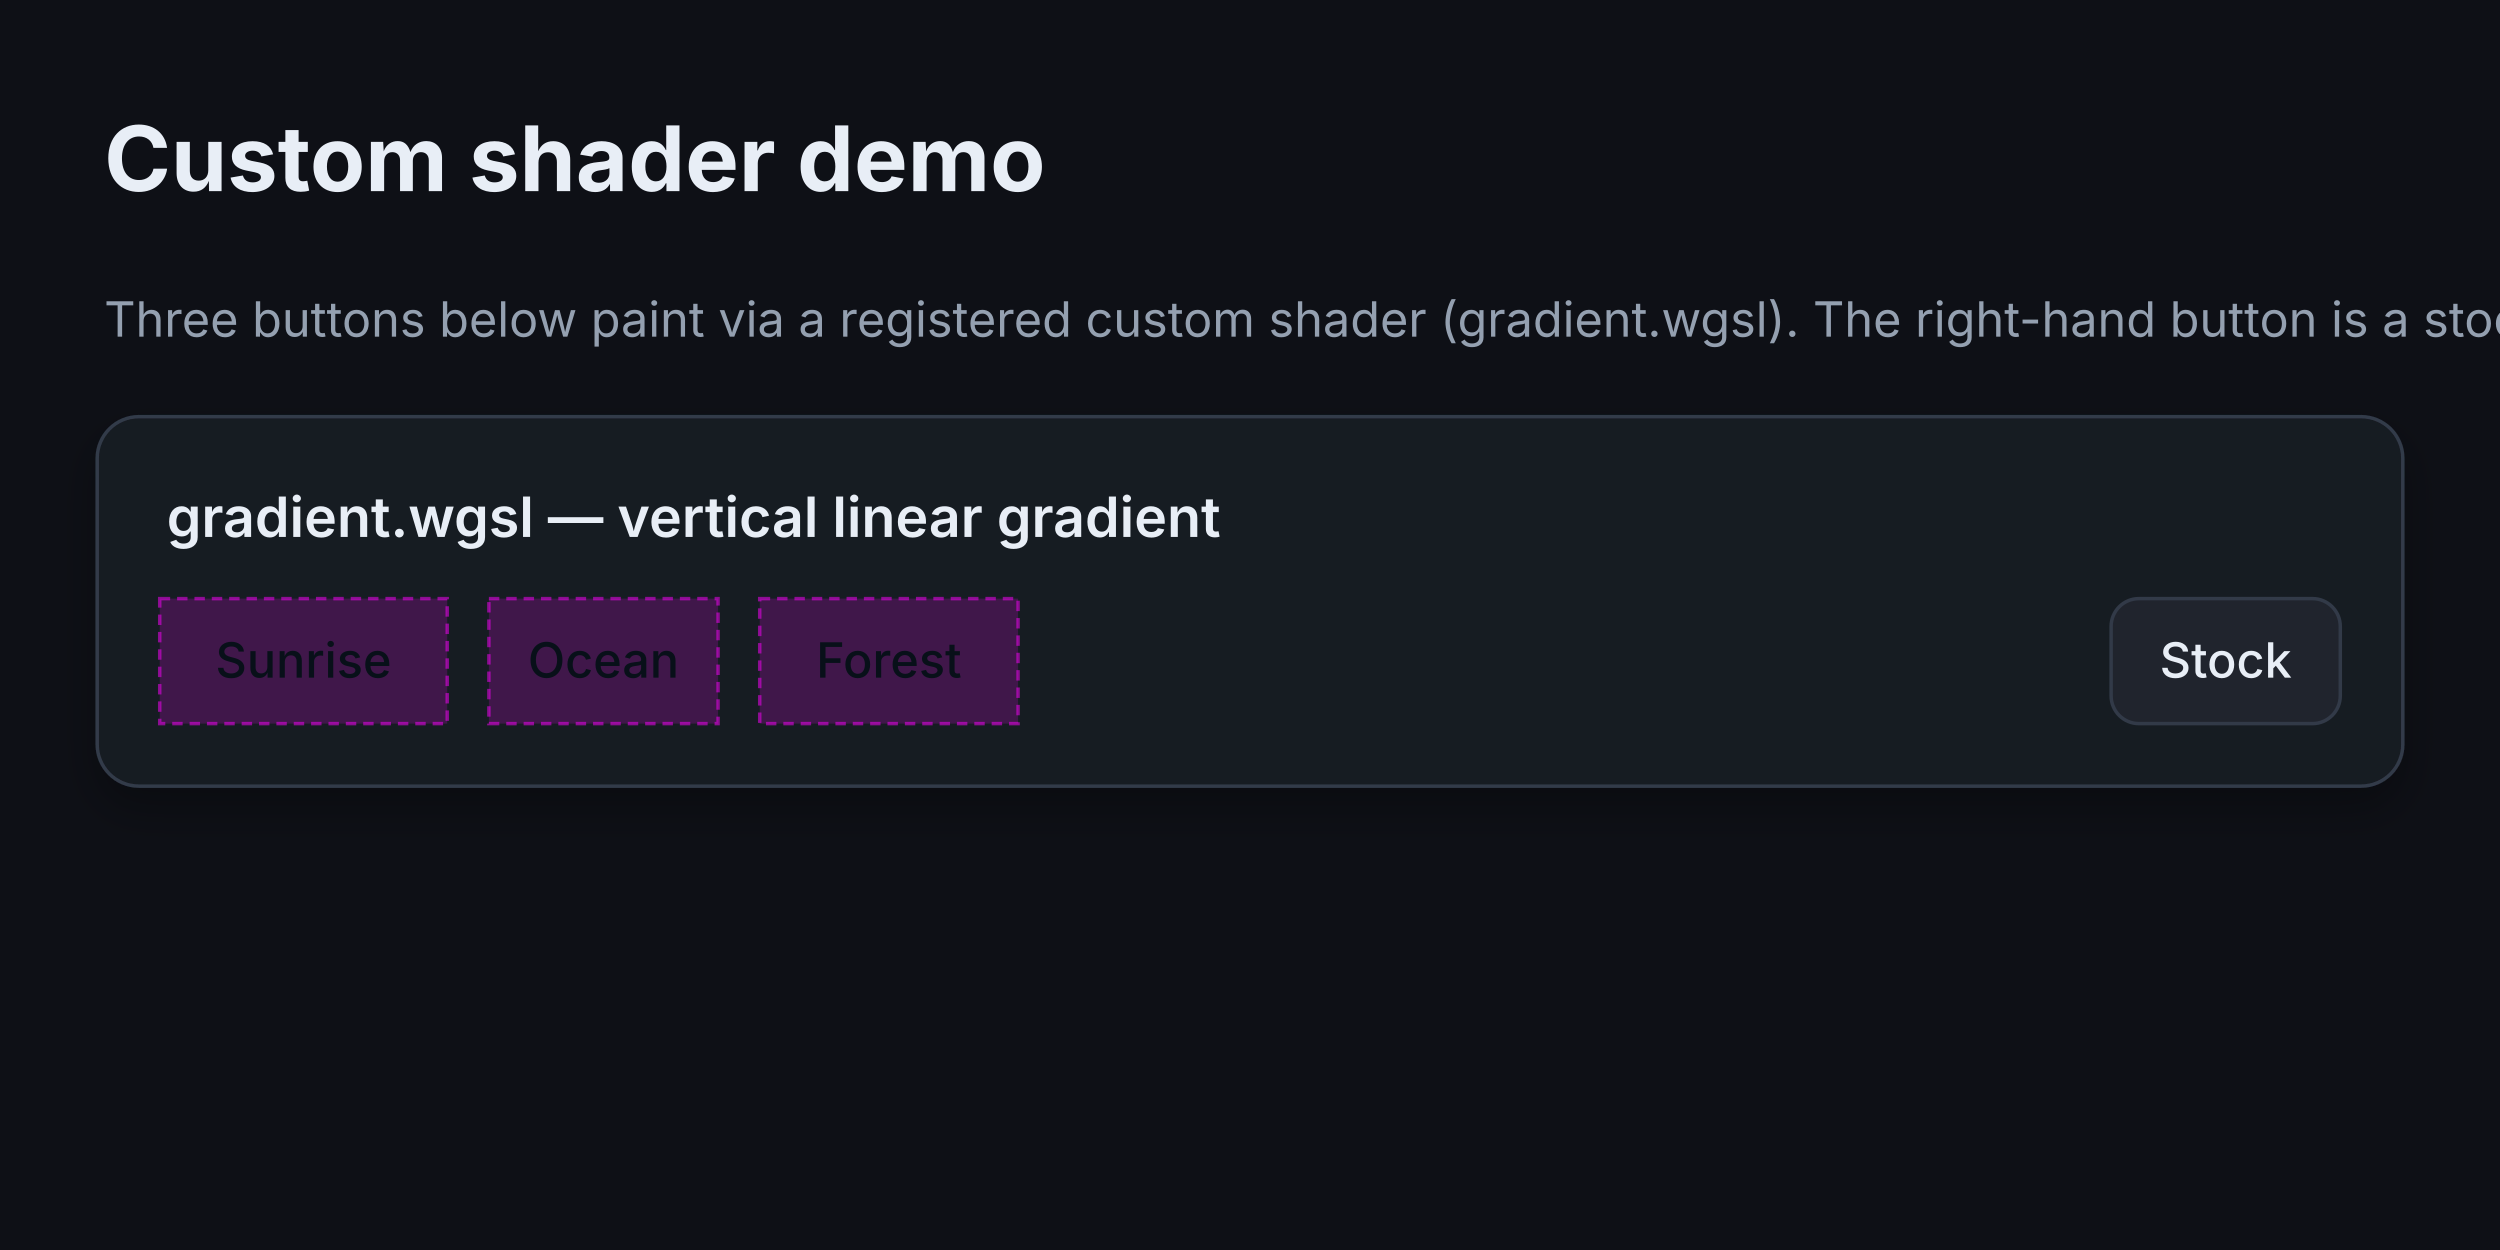
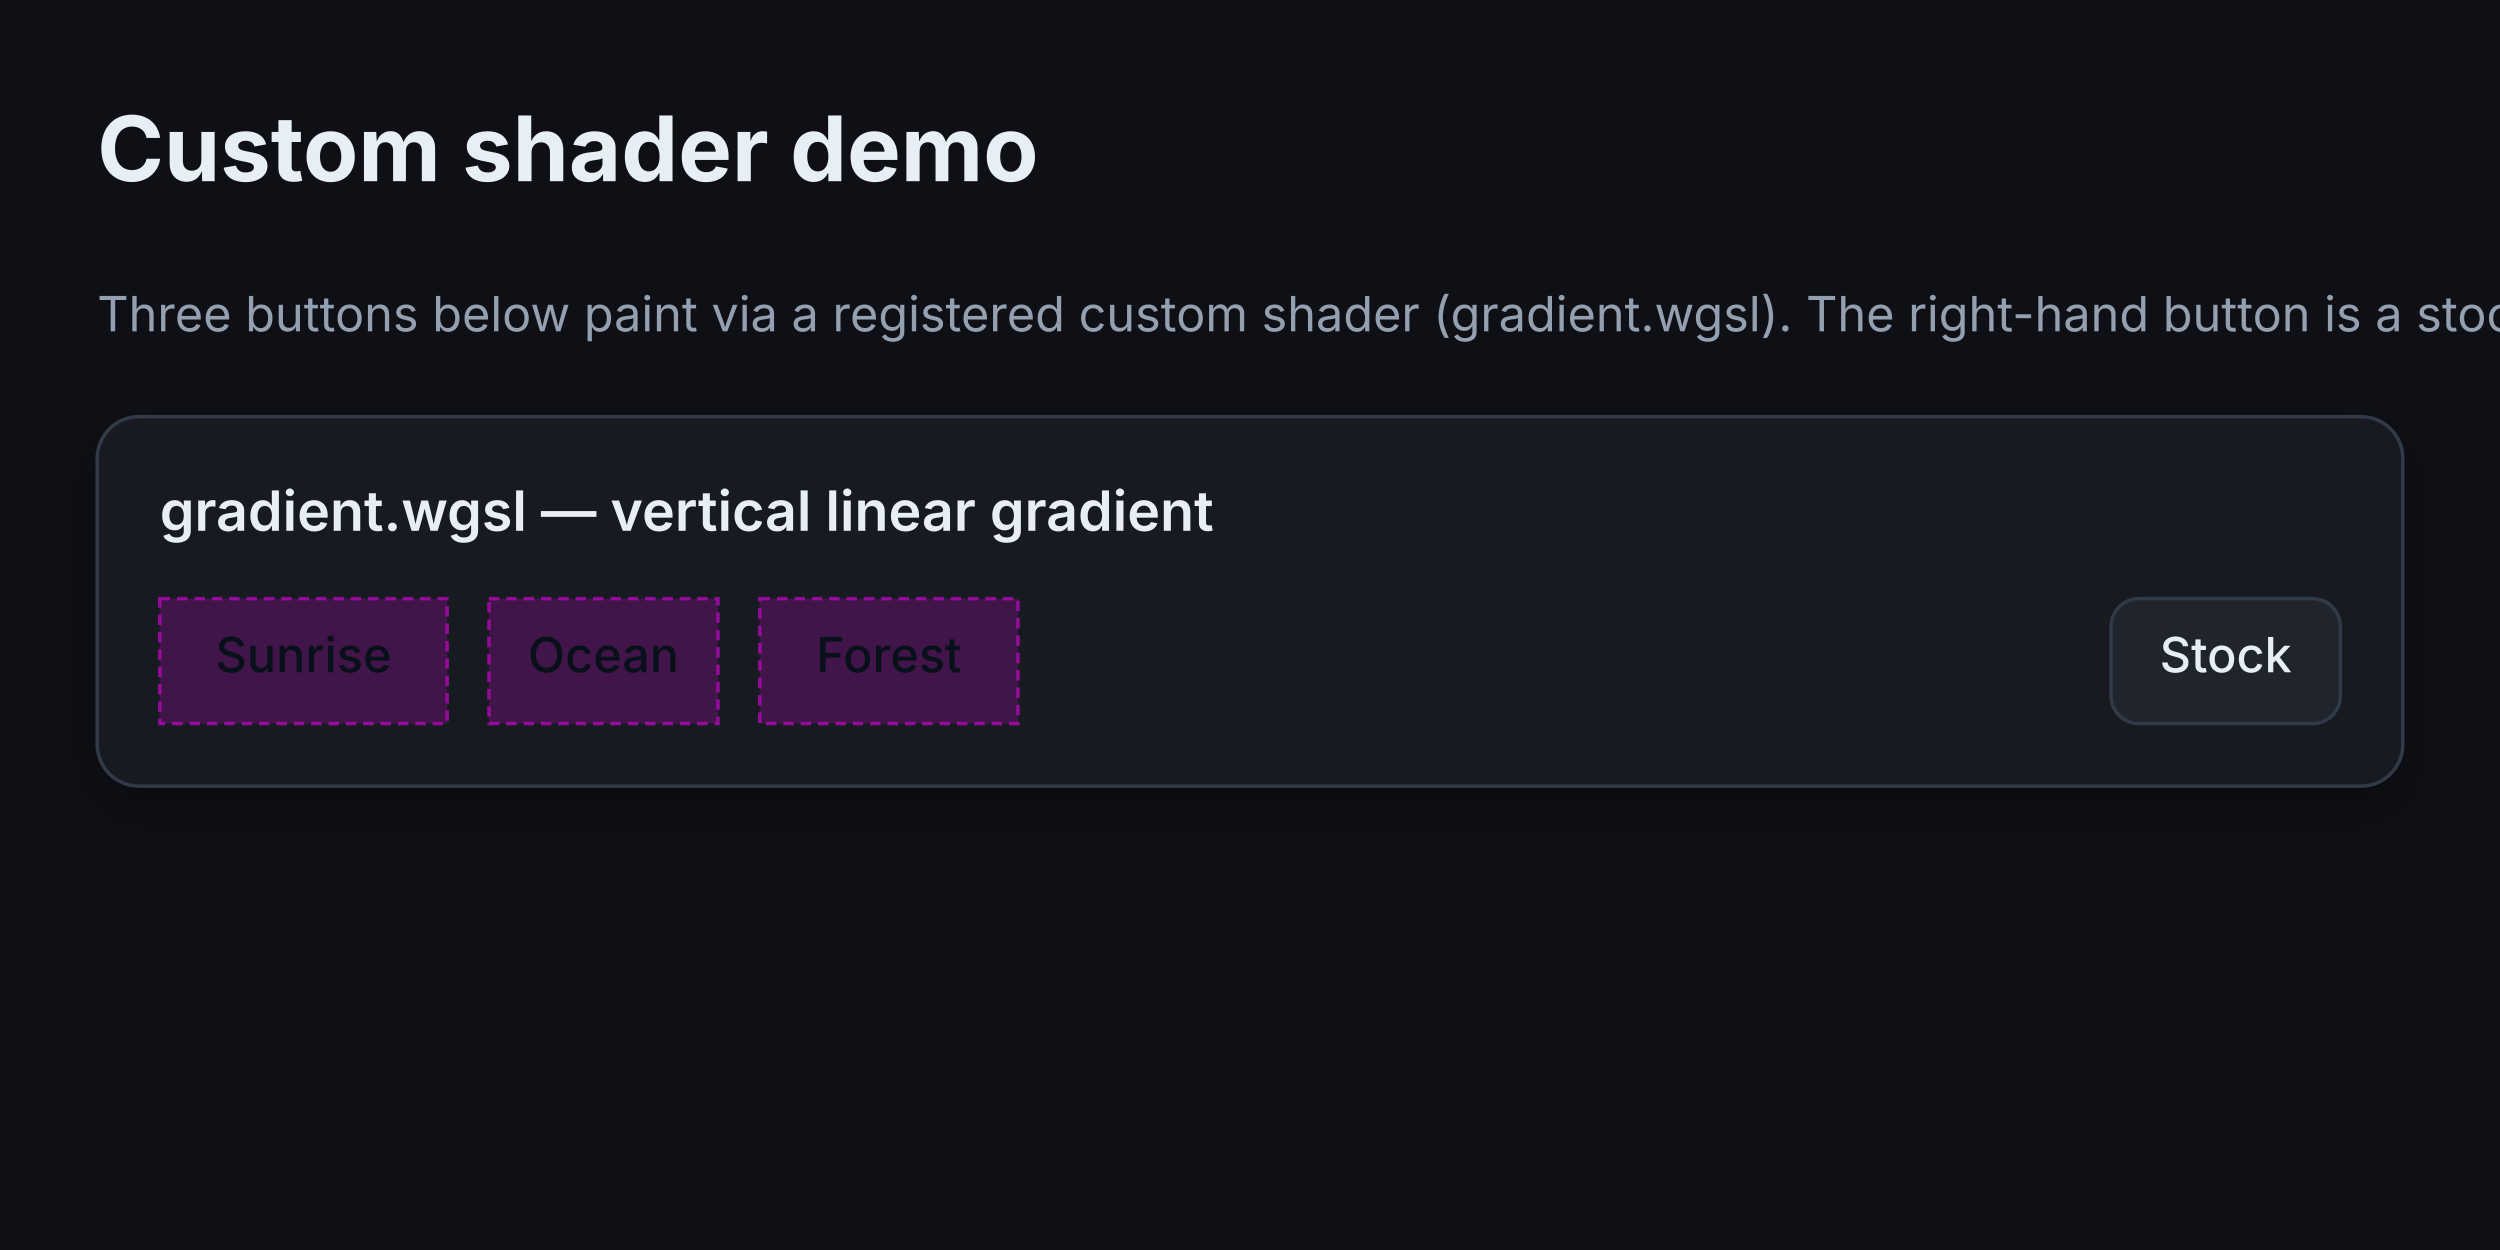
<svg xmlns="http://www.w3.org/2000/svg" width="720" height="360" viewBox="0 0 720 360">
  <defs>
-     <filter id="shadow-sm" x="-20%" y="-20%" width="140%" height="140%">
-       <feDropShadow dx="0" dy="2" stdDeviation="2" flood-color="#000" flood-opacity="0.20" />
+     <filter id="shadow-sm" x="-20%" y="-20%" width="140%" height="140%" color-interpolation-filters="sRGB">
+       <feGaussianBlur in="SourceAlpha" stdDeviation="2" />
+       <feOffset dx="0" dy="2" />
+       <feComponentTransfer>
+         <feFuncA type="linear" slope="0.20" />
+       </feComponentTransfer>
+       <feMerge>
+         <feMergeNode />
+         <feMergeNode in="SourceGraphic" />
+       </feMerge>
    </filter>
-     <filter id="shadow-md" x="-20%" y="-20%" width="140%" height="140%">
-       <feDropShadow dx="0" dy="6" stdDeviation="6" flood-color="#000" flood-opacity="0.28" />
+     <filter id="shadow-md" x="-20%" y="-20%" width="140%" height="140%" color-interpolation-filters="sRGB">
+       <feGaussianBlur in="SourceAlpha" stdDeviation="6" />
+       <feOffset dx="0" dy="6" />
+       <feComponentTransfer>
+         <feFuncA type="linear" slope="0.28" />
+       </feComponentTransfer>
+       <feMerge>
+         <feMergeNode />
+         <feMergeNode in="SourceGraphic" />
+       </feMerge>
    </filter>
-     <filter id="shadow-lg" x="-20%" y="-20%" width="140%" height="140%">
-       <feDropShadow dx="0" dy="12" stdDeviation="14" flood-color="#000" flood-opacity="0.32" />
+     <filter id="shadow-lg" x="-20%" y="-20%" width="140%" height="140%" color-interpolation-filters="sRGB">
+       <feGaussianBlur in="SourceAlpha" stdDeviation="14" />
+       <feOffset dx="0" dy="12" />
+       <feComponentTransfer>
+         <feFuncA type="linear" slope="0.32" />
+       </feComponentTransfer>
+       <feMerge>
+         <feMergeNode />
+         <feMergeNode in="SourceGraphic" />
+       </feMerge>
    </filter>
  </defs>
  <rect width="100%" height="100%" fill="#0e1016" />
-   <text data-node="root.heading.0" data-shader="stock::text_sdf" x="30.00" y="55.04" font-family="Inter, ui-sans-serif, system-ui, -apple-system, Segoe UI, Roboto, sans-serif" font-size="26.00" font-weight="700" fill="#e8eef6" text-anchor="start">Custom shader demo</text>
-   <text data-node="root.text.1" data-shader="stock::text_sdf" x="30.00" y="96.96" font-family="Inter, ui-sans-serif, system-ui, -apple-system, Segoe UI, Roboto, sans-serif" font-size="14.00" font-weight="400" fill="#94a0b0" text-anchor="start">Three buttons below paint via a registered custom shader (gradient.wgsl). The right-hand button is a stock rounded_rect for contrast.</text>
+   <text data-node="root.heading.0" data-shader="stock::text_sdf" x="28.00" y="52.18" font-family="Inter, ui-sans-serif, system-ui, -apple-system, Segoe UI, Roboto, sans-serif" font-size="26.00" font-weight="700" fill="#e8eef6" text-anchor="start">Custom shader demo</text>
+   <text data-node="root.text.1" data-shader="stock::text_sdf" x="28.00" y="95.42" font-family="Inter, ui-sans-serif, system-ui, -apple-system, Segoe UI, Roboto, sans-serif" font-size="14.00" font-weight="400" fill="#94a0b0" text-anchor="start">Three buttons below paint via a registered custom shader (gradient.wgsl). The right-hand button is a stock rounded_rect for contrast.</text>
  <rect data-node="root.card.2" data-shader="stock::rounded_rect" x="28.00" y="120.00" width="664.00" height="106.40" rx="12.00" fill="#171a21" stroke="#323a48" stroke-width="1.00" filter="url(#shadow-md)" />
-   <text data-node="root.card.2.heading.0" data-shader="stock::text_sdf" x="48.00" y="154.64" font-family="Inter, ui-sans-serif, system-ui, -apple-system, Segoe UI, Roboto, sans-serif" font-size="16.00" font-weight="600" fill="#e8eef6" text-anchor="start">gradient.wgsl — vertical linear gradient</text>
+   <text data-node="root.card.2.heading.0" data-shader="stock::text_sdf" x="46.00" y="152.88" font-family="Inter, ui-sans-serif, system-ui, -apple-system, Segoe UI, Roboto, sans-serif" font-size="16.00" font-weight="600" fill="#e8eef6" text-anchor="start">gradient.wgsl — vertical linear gradient</text>
  <g data-node="root.card.2.group.1.button.0" data-shader="custom::gradient">
    <rect x="46.00" y="172.40" width="82.80" height="36.00" fill="rgba(255,0,255,0.18)" stroke="rgba(255,0,255,0.5)" stroke-width="1" stroke-dasharray="3 2" />
  </g>
-   <text data-node="root.card.2.group.1.button.0" data-shader="stock::text_sdf" x="87.40" y="195.16" font-family="Inter, ui-sans-serif, system-ui, -apple-system, Segoe UI, Roboto, sans-serif" font-size="14.00" font-weight="500" fill="#081019" text-anchor="middle">Sunrise</text>
+   <text data-node="root.card.2.group.1.button.0" data-shader="stock::text_sdf" x="87.40" y="193.62" font-family="Inter, ui-sans-serif, system-ui, -apple-system, Segoe UI, Roboto, sans-serif" font-size="14.00" font-weight="500" fill="#081019" text-anchor="middle">Sunrise</text>
  <g data-node="root.card.2.group.1.button.1" data-shader="custom::gradient">
    <rect x="140.80" y="172.40" width="66.00" height="36.00" fill="rgba(255,0,255,0.18)" stroke="rgba(255,0,255,0.5)" stroke-width="1" stroke-dasharray="3 2" />
  </g>
-   <text data-node="root.card.2.group.1.button.1" data-shader="stock::text_sdf" x="173.80" y="195.16" font-family="Inter, ui-sans-serif, system-ui, -apple-system, Segoe UI, Roboto, sans-serif" font-size="14.00" font-weight="500" fill="#081019" text-anchor="middle">Ocean</text>
+   <text data-node="root.card.2.group.1.button.1" data-shader="stock::text_sdf" x="173.80" y="193.62" font-family="Inter, ui-sans-serif, system-ui, -apple-system, Segoe UI, Roboto, sans-serif" font-size="14.00" font-weight="500" fill="#081019" text-anchor="middle">Ocean</text>
  <g data-node="root.card.2.group.1.button.2" data-shader="custom::gradient">
    <rect x="218.80" y="172.40" width="74.40" height="36.00" fill="rgba(255,0,255,0.18)" stroke="rgba(255,0,255,0.5)" stroke-width="1" stroke-dasharray="3 2" />
  </g>
-   <text data-node="root.card.2.group.1.button.2" data-shader="stock::text_sdf" x="256.00" y="195.16" font-family="Inter, ui-sans-serif, system-ui, -apple-system, Segoe UI, Roboto, sans-serif" font-size="14.00" font-weight="500" fill="#081019" text-anchor="middle">Forest</text>
+   <text data-node="root.card.2.group.1.button.2" data-shader="stock::text_sdf" x="256.00" y="193.62" font-family="Inter, ui-sans-serif, system-ui, -apple-system, Segoe UI, Roboto, sans-serif" font-size="14.00" font-weight="500" fill="#081019" text-anchor="middle">Forest</text>
  <rect data-node="root.card.2.group.1.button.4" data-shader="stock::rounded_rect" x="608.00" y="172.40" width="66.00" height="36.00" rx="8.00" fill="#20242d" stroke="#323a48" stroke-width="1.00" />
-   <text data-node="root.card.2.group.1.button.4" data-shader="stock::text_sdf" x="641.00" y="195.16" font-family="Inter, ui-sans-serif, system-ui, -apple-system, Segoe UI, Roboto, sans-serif" font-size="14.00" font-weight="500" fill="#e8eef6" text-anchor="middle">Stock</text>
+   <text data-node="root.card.2.group.1.button.4" data-shader="stock::text_sdf" x="641.00" y="193.62" font-family="Inter, ui-sans-serif, system-ui, -apple-system, Segoe UI, Roboto, sans-serif" font-size="14.00" font-weight="500" fill="#e8eef6" text-anchor="middle">Stock</text>
</svg>
